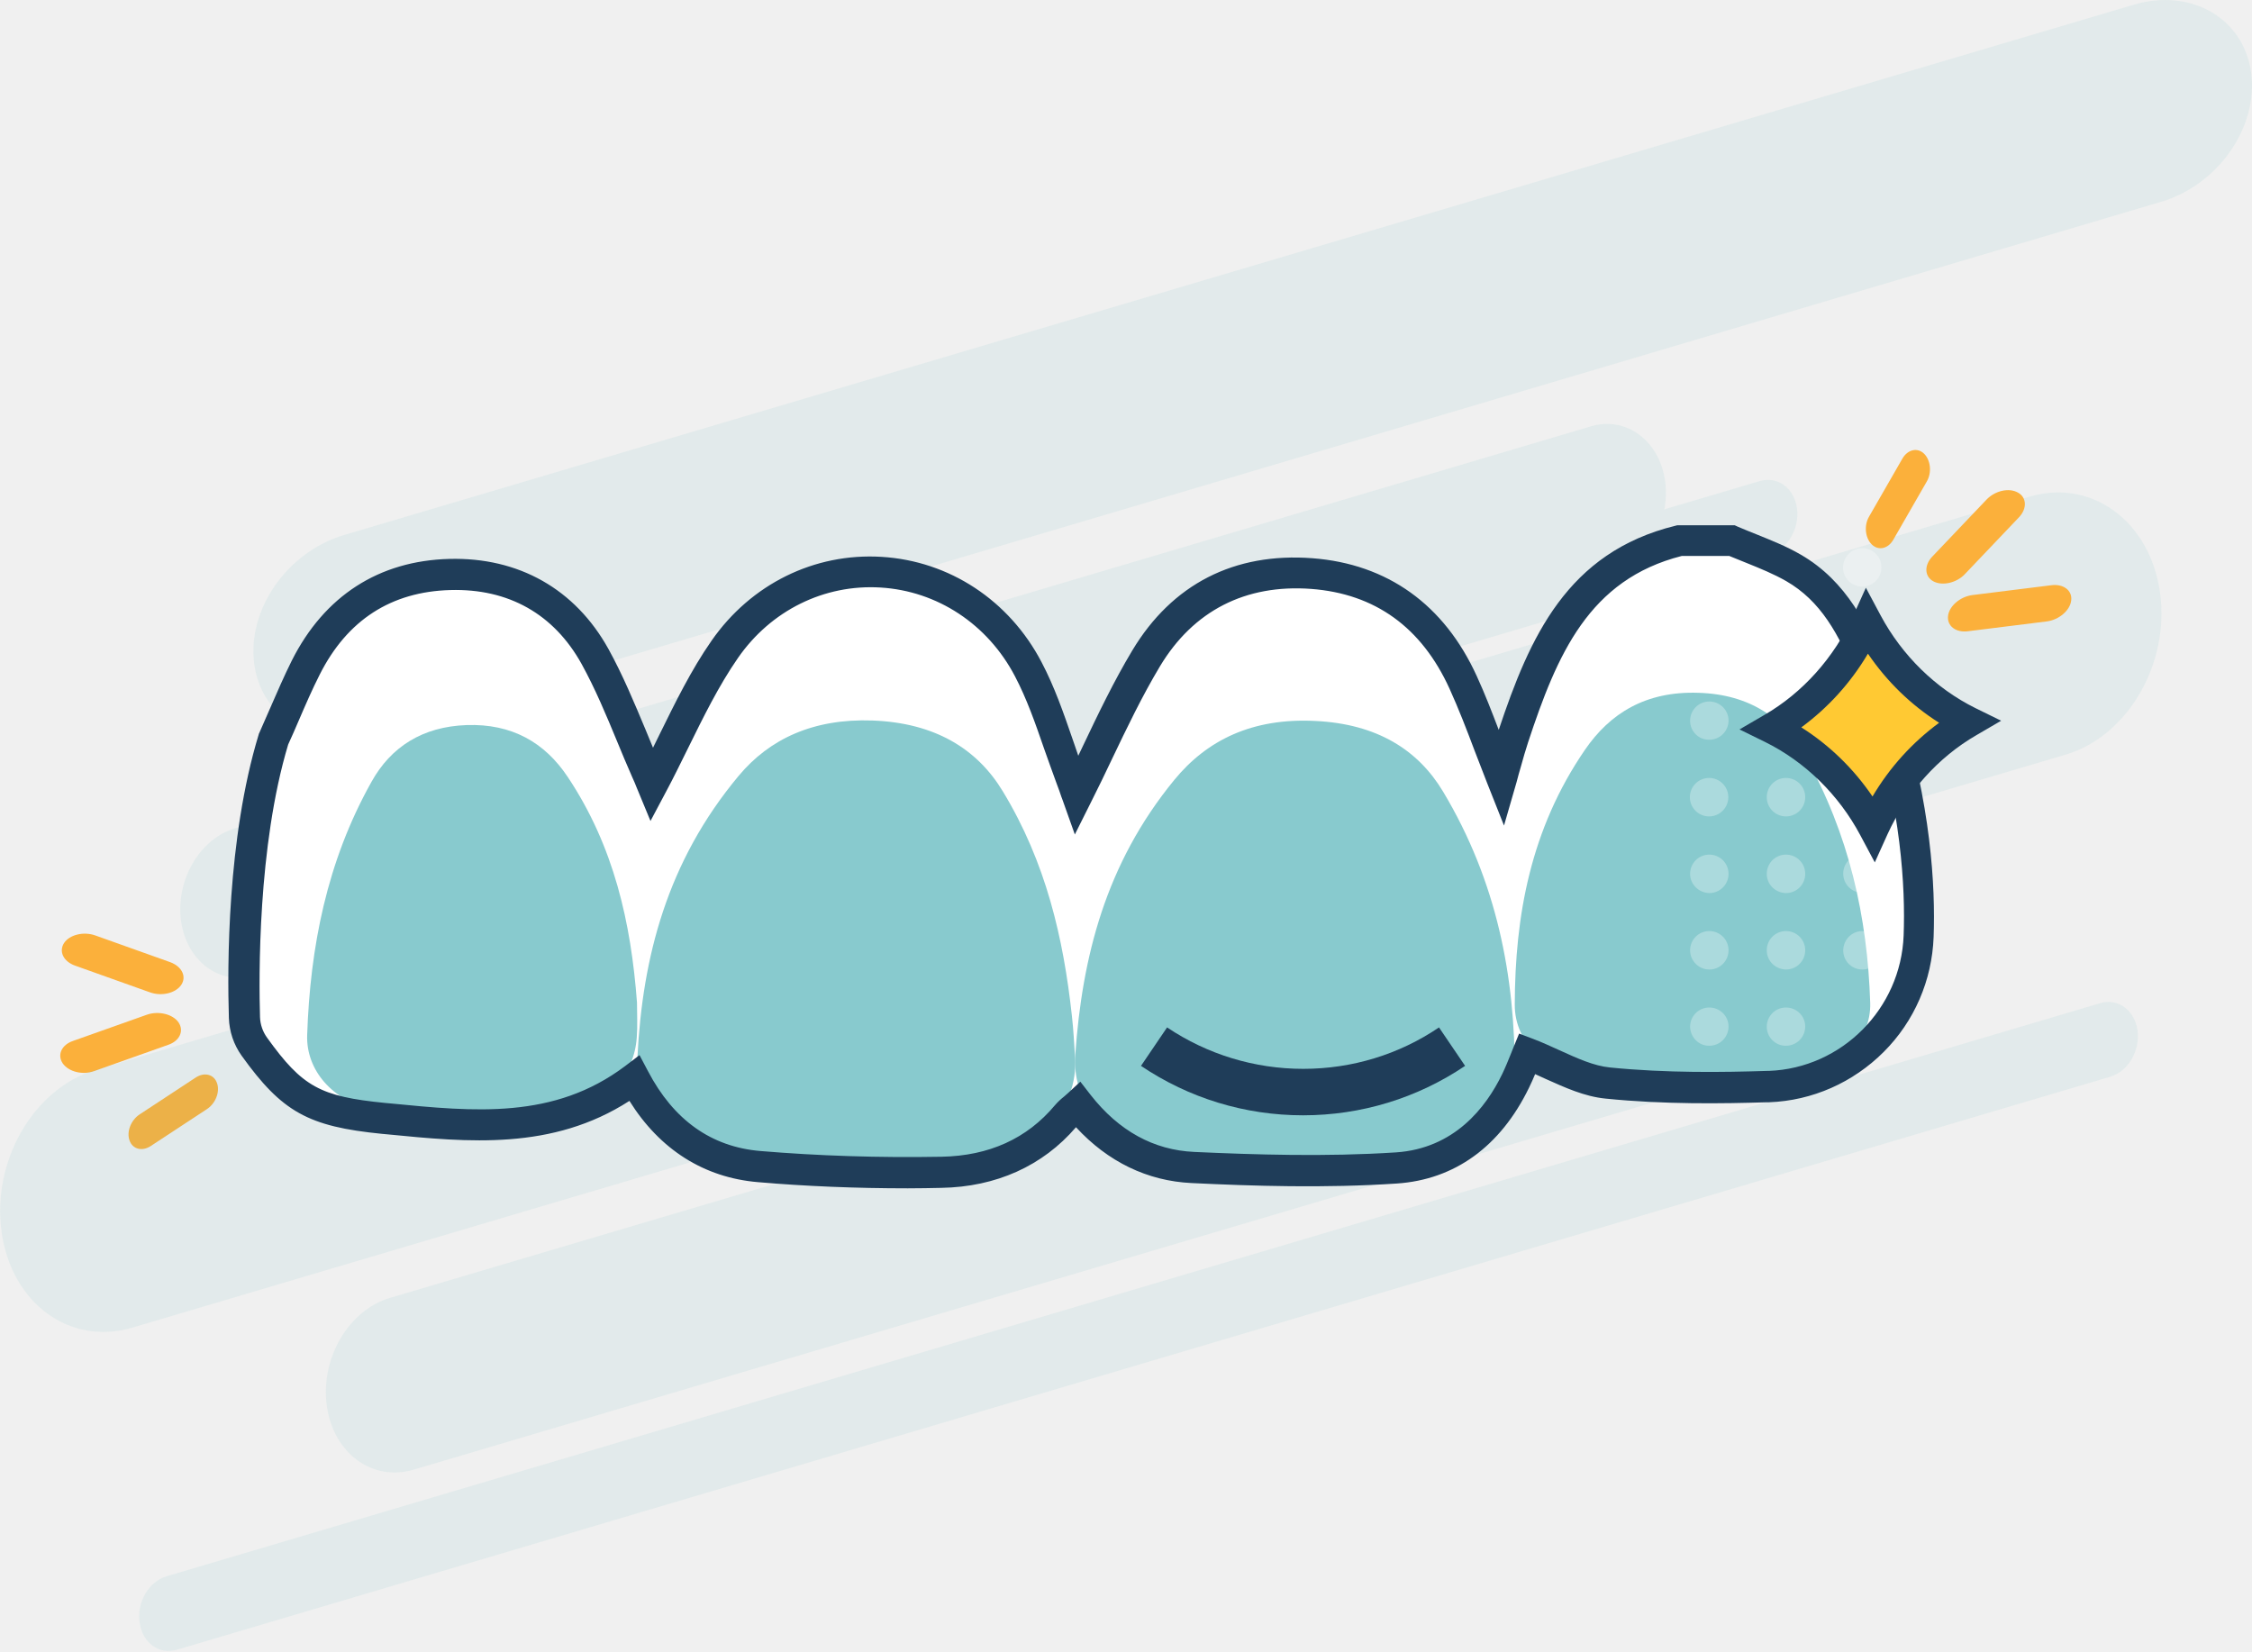
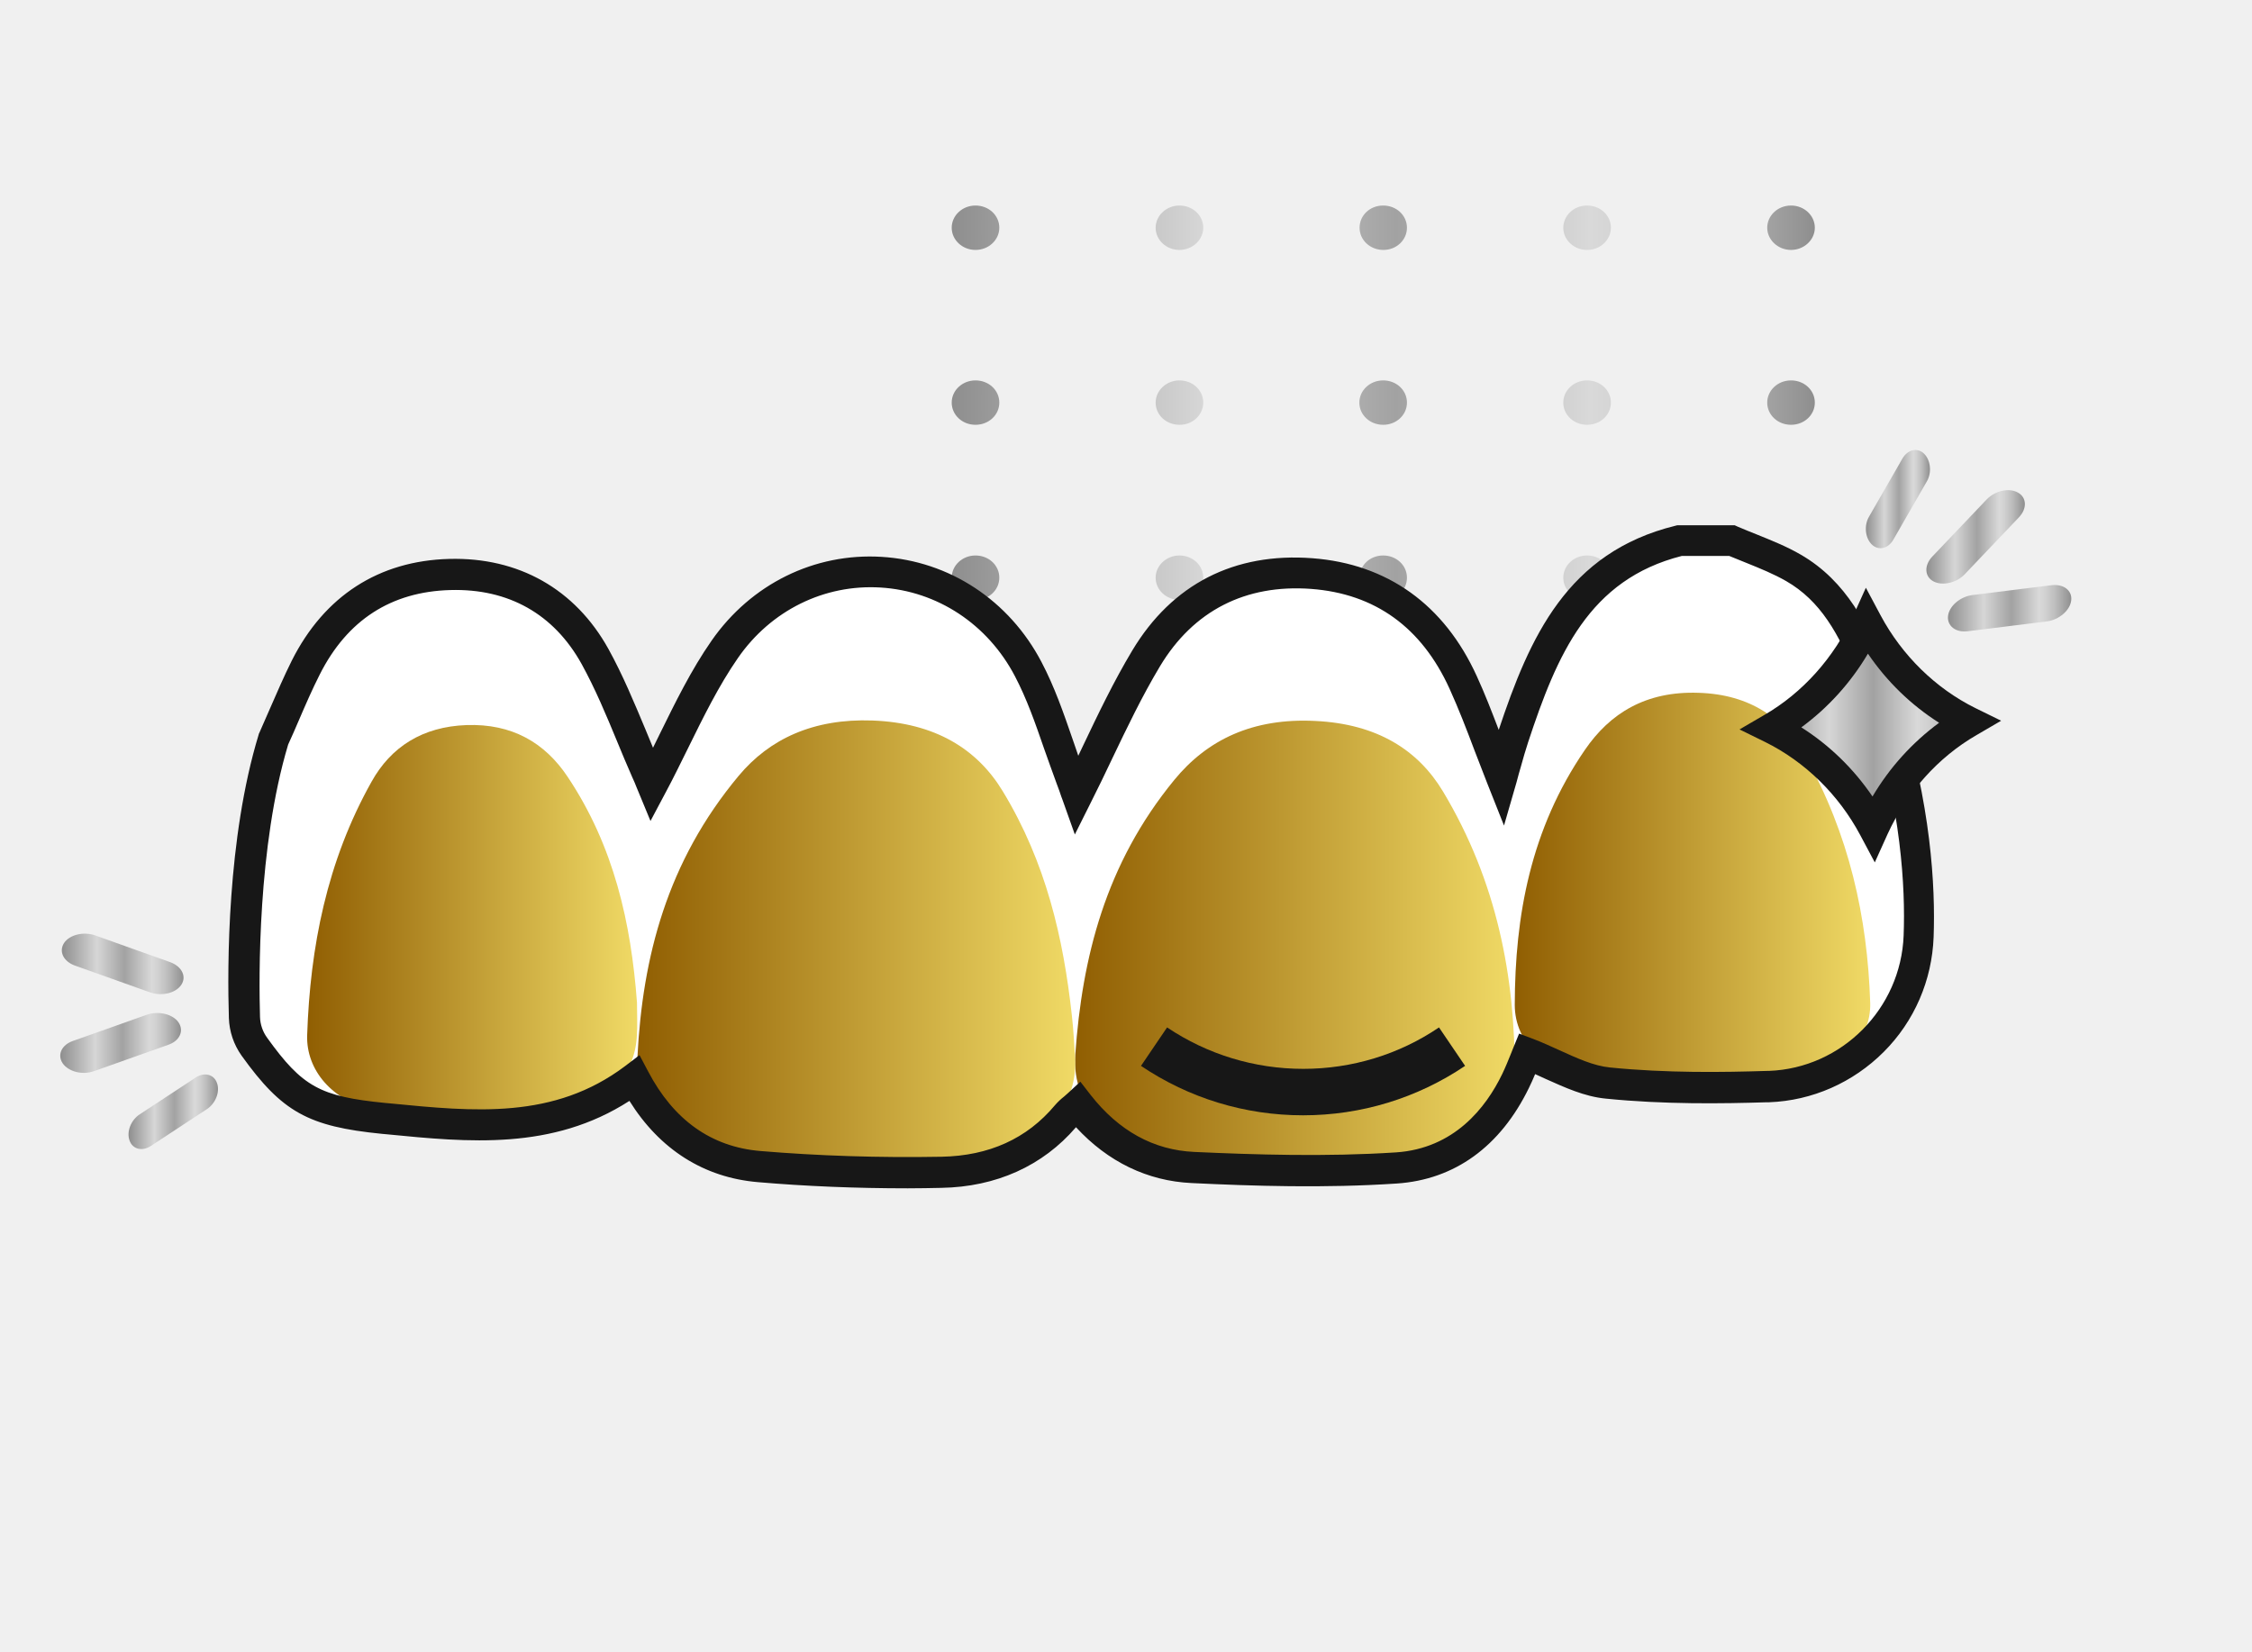
<svg xmlns="http://www.w3.org/2000/svg" version="1.1" id="Capa_1" x="0px" y="0px" viewBox="0 0 983.9 721.4" style="enable-background:new 0 0 983.9 721.4;" xml:space="preserve">
  <style type="text/css">
- 	.st0{fill:#1F3D59;}
- 	.st1{fill:#FBB03B;}
- 	.st2{opacity:0.1;}
- 	.st3{fill:#61B9BE;}
- 	.st4{fill:#FFFFFF;}
- 	.st5{fill:#88CACE;}
- 	.st6{opacity:0.3;}
- 	.st7{fill:#FFC933;}
+ 	.st0{fill:url(#SVGID_1_);}
+ 	.st1{fill:#171717;}
+ 	.st2{fill:url(#SVGID_2_);}
+ 	.st3{fill:url(#SVGID_3_);}
+ 	.st4{fill:url(#SVGID_4_);}
+ 	.st5{fill:#FFFFFF;}
+ 	.st6{fill:url(#SVGID_5_);}
+ 	.st7{fill:url(#SVGID_6_);}
+ 	.st8{fill:url(#SVGID_7_);}
+ 	.st9{fill:url(#SVGID_8_);}
+ 	.st10{fill:url(#SVGID_9_);}
+ 	.st11{fill:url(#SVGID_10_);}
+ 	.st12{fill:url(#SVGID_11_);}
+ 	.st13{fill:url(#SVGID_12_);}
+ 	.st14{fill:url(#SVGID_13_);}
</style>
+   <linearGradient id="SVGID_1_" gradientUnits="userSpaceOnUse" x1="415.875" y1="214.158" x2="792.88" y2="214.158">
+     <stop offset="0" style="stop-color:#8E8E8E" />
+     <stop offset="0.29" style="stop-color:#D6D6D6" />
+     <stop offset="0.515" style="stop-color:#A2A2A2" />
+     <stop offset="0.739" style="stop-color:#D9D9D9" />
+     <stop offset="0.791" style="stop-color:#D1D1D1" />
+     <stop offset="0.872" style="stop-color:#BCBCBC" />
+     <stop offset="0.969" style="stop-color:#9A9A9A" />
+     <stop offset="1" style="stop-color:#8E8E8E" />
+   </linearGradient>
+   <path class="st0" d="M782.5,109.2c-5.7,0-10.4-4.4-10.4-9.7s4.6-9.7,10.4-9.7s10.4,4.4,10.4,9.7S788.2,109.2,782.5,109.2z   M703.8,99.5c0-5.4-4.6-9.7-10.4-9.7s-10.4,4.4-10.4,9.7s4.6,9.7,10.4,9.7S703.8,104.8,703.8,99.5z M614.7,99.5  c0-5.4-4.6-9.7-10.4-9.7S594,94.1,594,99.5s4.6,9.7,10.4,9.7S614.7,104.8,614.7,99.5z M525.7,99.5c0-5.4-4.6-9.7-10.4-9.7  c-5.7,0-10.4,4.4-10.4,9.7s4.6,9.7,10.4,9.7C521,109.2,525.7,104.8,525.7,99.5z M436.6,99.5c0-5.4-4.6-9.7-10.4-9.7  s-10.4,4.4-10.4,9.7s4.6,9.7,10.4,9.7S436.6,104.8,436.6,99.5z M792.9,175.9c0-5.4-4.6-9.7-10.4-9.7s-10.4,4.4-10.4,9.7  c0,5.4,4.6,9.7,10.4,9.7S792.9,181.3,792.9,175.9z M703.8,175.9c0-5.4-4.6-9.7-10.4-9.7s-10.4,4.4-10.4,9.7c0,5.4,4.6,9.7,10.4,9.7  S703.8,181.3,703.8,175.9z M614.7,175.9c0-5.4-4.6-9.7-10.4-9.7s-10.4,4.4-10.4,9.7c0,5.4,4.6,9.7,10.4,9.7S614.7,181.3,614.7,175.9  z M525.7,175.9c0-5.4-4.6-9.7-10.4-9.7c-5.7,0-10.4,4.4-10.4,9.7c0,5.4,4.6,9.7,10.4,9.7C521,185.7,525.7,181.3,525.7,175.9z   M436.6,175.9c0-5.4-4.6-9.7-10.4-9.7s-10.4,4.4-10.4,9.7c0,5.4,4.6,9.7,10.4,9.7S436.6,181.3,436.6,175.9z M792.9,252.4  c0-5.4-4.6-9.7-10.4-9.7s-10.4,4.4-10.4,9.7s4.6,9.7,10.4,9.7S792.9,257.8,792.9,252.4z M703.8,252.4c0-5.4-4.6-9.7-10.4-9.7  s-10.4,4.4-10.4,9.7s4.6,9.7,10.4,9.7S703.8,257.8,703.8,252.4z M614.7,252.4c0-5.4-4.6-9.7-10.4-9.7S594,247,594,252.4  s4.6,9.7,10.4,9.7S614.7,257.8,614.7,252.4z M525.7,252.4c0-5.4-4.6-9.7-10.4-9.7c-5.7,0-10.4,4.4-10.4,9.7s4.6,9.7,10.4,9.7  C521,262.1,525.7,257.8,525.7,252.4z M436.6,252.4c0-5.4-4.6-9.7-10.4-9.7s-10.4,4.4-10.4,9.7s4.6,9.7,10.4,9.7  S436.6,257.8,436.6,252.4z M792.9,328.9c0-5.4-4.6-9.7-10.4-9.7s-10.4,4.4-10.4,9.7c0,5.4,4.6,9.7,10.4,9.7S792.9,334.2,792.9,328.9  z M703.8,328.9c0-5.4-4.6-9.7-10.4-9.7s-10.4,4.4-10.4,9.7c0,5.4,4.6,9.7,10.4,9.7S703.8,334.2,703.8,328.9z M614.7,328.9  c0-5.4-4.6-9.7-10.4-9.7s-10.4,4.4-10.4,9.7c0,5.4,4.6,9.7,10.4,9.7S614.7,334.2,614.7,328.9z M525.7,328.9c0-5.4-4.6-9.7-10.4-9.7  c-5.7,0-10.4,4.4-10.4,9.7c0,5.4,4.6,9.7,10.4,9.7C521,338.6,525.7,334.2,525.7,328.9z M436.6,328.9c0-5.4-4.6-9.7-10.4-9.7  s-10.4,4.4-10.4,9.7c0,5.4,4.6,9.7,10.4,9.7S436.6,334.2,436.6,328.9z" />
+   <path class="st1" d="M167.5,304.7l1-2.6l-15.3-6.1l-1,2.6c-1.8,4.4-3.4,8.8-4.9,13.3l15.6,5.3C164.3,313,165.8,308.8,167.5,304.7z" />
+   <path class="st1" d="M142.2,328.1c-11,40.3-12.7,83.4-4.7,124.5l16.2-3.1c-7.5-38.7-5.9-79.1,4.4-117L142.2,328.1z" />
  <g>
-     <path class="st0" d="M167.5,304.7l1-2.6l-15.3-6.1l-1,2.6c-1.8,4.4-3.4,8.8-4.9,13.3l15.6,5.3C164.3,313,165.8,308.8,167.5,304.7z" />
-     <path class="st0" d="M142.2,328.1c-11,40.3-12.7,83.4-4.7,124.5l16.2-3.1c-7.5-38.7-5.9-79.1,4.4-117L142.2,328.1z" />
-     <g>
-       <path class="st1" d="M79.2,430.3L79.2,430.3c-2.4,3.6-8.5,5.1-13.6,3.3l-32.8-11.7c-5.1-1.8-7.2-6.2-4.8-9.9l0,0    c2.4-3.6,8.5-5.1,13.6-3.3l32.8,11.7C79.5,422.3,81.6,426.7,79.2,430.3z" />
-       <path class="st1" d="M94.8,473.2L94.8,473.2c1.4,3.8-0.6,8.9-4.4,11.4l-24.5,16.1c-3.8,2.5-8,1.4-9.3-2.4l0,0    c-1.4-3.8,0.6-8.9,4.4-11.4l24.5-16.1C89.3,468.3,93.5,469.4,94.8,473.2z" />
-       <path class="st1" d="M78,446.7L78,446.7c2.5,3.7,0.5,8.1-4.5,9.8L41.1,468c-5,1.8-11.1,0.3-13.7-3.4l0,0c-2.5-3.7-0.5-8.1,4.5-9.8    l32.4-11.5C69.4,441.6,75.5,443.1,78,446.7z" />
-     </g>
-     <g class="st2">
-       <path class="st3" d="M886.7,217L41.9,467.4c-27.1,8-45.6,39.8-41.2,70.9l0,0c4.3,31.1,29.8,49.8,57,41.8l844.8-250.4    c27.1-8,45.6-39.8,41.2-70.9l0,0C939.3,227.7,913.8,209,886.7,217z" />
-       <path class="st3" d="M932.1,2.1L150.5,233.7c-25.1,7.4-42.7,32.8-39.4,56.6l0,0c3.3,23.8,26.4,37.1,51.4,29.6L944.1,88.2    c25.1-7.4,42.7-32.8,39.4-56.6l0,0C980.2,7.9,957.2-5.4,932.1,2.1z" />
-       <path class="st3" d="M111.6,426.2l592.3-175.5c15.5-4.6,26-22.7,23.6-40.5c-2.5-17.8-17.1-28.5-32.5-23.9L102.7,361.9    c-15.5,4.6-26,22.7-23.6,40.5C81.6,420.1,96.1,430.8,111.6,426.2z" />
-       <path class="st3" d="M795.3,381.9l-625,185.2c-18.1,5.4-30.4,26.5-27.5,47.2s19.9,33.2,38,27.8l625-185.2    c18.1-5.4,30.4-26.5,27.5-47.2C830.3,389,813.3,376.6,795.3,381.9z" />
-       <g>
-         <g>
-           <path class="st3" d="M153,426.1l620.3-183.8c7.7-2.3,13-11.4,11.8-20.2c-1.2-8.9-8.5-14.2-16.3-11.9L148.5,393.9      c-7.7,2.3-13,11.4-11.8,20.2C138,423,145.2,428.4,153,426.1z" />
-           <path class="st3" d="M257.7,487.2c-7.7,2.3-13,11.4-11.8,20.2c1.2,8.9,8.5,14.2,16.3,11.9l435.7-129.1      c7.7-2.3,13-11.4,11.8-20.2c-1.2-8.9-8.5-14.2-16.3-11.9L257.7,487.2z" />
-           <path class="st3" d="M917.6,438.3L72.8,688.7C65,691,59.7,700,61,708.9c1.2,8.9,8.5,14.2,16.3,11.9l844.8-250.4      c7.7-2.3,13-11.4,11.8-20.2C932.6,441.3,925.3,436,917.6,438.3z" />
-         </g>
-       </g>
-     </g>
-     <path class="st4" d="M119.5,322.9c5-11.3,9.1-21.5,14.1-31.3c13-25.8,34.4-39.9,62.9-40.6c27.6-0.7,49.9,11.4,63.4,35.8   c8.8,15.9,15,33.2,22.4,49.9c1.1,2.5,2,5,2.5,6c10.4-19.7,19.1-40.8,31.8-59c33.8-48.8,105-44,132.6,8.6   c7.9,15.1,12.5,31.8,18.6,47.8c1.1,2.9,2.1,5.8,2.6,7.3c10-20,18.9-40.7,30.4-59.8c16.1-26.7,41.2-39.4,72.4-37.1   c31.2,2.4,53.3,19.2,66.1,47.6c5.9,13,10.6,26.6,16.6,41.8c2-6.9,3.4-12.3,5.1-17.5c12.7-38.4,27.7-75.1,72.8-86.1h22.9   c9,3.9,18.4,7,26.9,11.9c17.9,10.3,26.6,27.8,33.9,46.1c1.8,4.5,3.7,9.1,6,14.8c13.5,43,15.6,77.6,14.8,100.1   c-1.3,35.6-29.8,64.3-65.4,65.7c-0.3,0-0.5,0-0.8,0c-23.2,0.7-46.5,0.8-69.5-1.6c-11.9-1.2-23.2-8.3-35.3-12.9   c-1.2,2.9-2.9,7.6-5,12c-10.6,21.9-28.1,36.4-52.1,38c-29.5,2-59.3,1.2-88.9-0.2c-20.2-0.9-37.2-10.7-50.3-27.5   c-1.9,1.8-3.7,3.1-5,4.7c-14.2,17-33.3,24.5-54.6,24.9c-26.6,0.5-53.3-0.3-79.8-2.5c-24.9-2.1-42.9-16.4-54.5-38.5   c-33.9,25.5-72.1,21.1-109.6,17.4c-31.1-3.1-40.3-8.7-56.5-31.3c-2.7-3.7-4.2-8.2-4.3-12.8C106.1,424.9,105.8,367.8,119.5,322.9z" />
-     <g>
-       <path class="st5" d="M566.7,508.6c15.9-0.9,29.3-1.6,42.8-2.5c4.5-0.3,8.9-1,13.3-1.8c22-4,38.9-18,39-34.9    c0.2-42.6-7.8-84.3-31.3-123.5c-10.9-18.2-28.8-29.6-55.8-30.9c-27.5-1.4-47.3,8.3-61.6,25.7c-30.2,36.8-40.3,77.7-43.3,120    c-1.6,23.7,15.6,39.8,46.7,43.7C533.9,506.4,551.4,507.3,566.7,508.6z" />
-       <path class="st5" d="M377.2,508.8c16.9-1.3,32.6-1.8,48.1-3.8c29.2-3.8,45.7-20.3,44.4-42.9c-0.4-6.1-0.7-12.3-1.4-18.4    c-3.7-33.8-11.3-66.9-30.2-98c-11.2-18.5-29.6-29.9-57-30.9c-25.7-0.9-44.9,8-58.4,24.2c-31.3,37.5-42,79.3-44.2,122.8    c-1.2,22.6,15.6,38.6,45.1,42.3C341.6,506.3,360,507.3,377.2,508.8z" />
-       <path class="st5" d="M738,475.4c14.2-1.3,29.8-2.2,45.1-4.5c20.6-3.1,34.5-16.2,34-32.7c-1.2-37.4-9.2-73.8-28.5-108    c-9.2-16.3-23.9-26.8-46.5-27.5c-23-0.8-38.7,8.9-49.7,25c-23.7,34.6-30.5,72.4-30.6,111.3c0,17,14,29.6,34.3,32.5    C709.4,473.4,723,474,738,475.4z" />
-       <path class="st5" d="M278.3,438c-2.6-34.7-10-68.2-30.3-98.6c-10-15-24.4-23.3-44.2-22.6c-19.2,0.7-33,9.5-41.5,24.8    c-19.5,34.8-26.8,72.2-28.1,110.7c-0.5,15.4,11.3,28.7,28,32.1c28.5,5.8,57.4,6.4,86.1,0.9c17.5-3.4,28.8-15.9,29.9-32    C278.6,448.2,278.3,443.1,278.3,438z" />
-       <path class="st5" d="M840.2,399.4" />
-     </g>
-     <path class="st0" d="M569.4,467c-21.3,0-41.9-6.3-59.5-18.1l-11.4,16.8c20.9,14.1,45.4,21.6,70.8,21.6s49.9-7.5,70.8-21.6   l-11.4-16.8C611.3,460.7,590.7,467,569.4,467z" />
-     <g>
-       <path class="st0" d="M396.6,519.2c-22.6,0-44.6-0.9-65.5-2.7c-23.5-2-42.8-14.2-56.1-35.5c-33.7,21.7-70.3,18.1-105.9,14.6    l-2.2-0.2c-32.3-3.2-43.7-9.6-61.3-34.1c-3.5-4.9-5.4-10.6-5.6-16.5c-0.7-22.2-0.8-78.6,13-123.8l0.1-0.4l0.2-0.4    c1.6-3.6,3.1-7.1,4.6-10.5c3.2-7.3,6.2-14.3,9.6-21.1c14.2-28.2,38-43.6,68.8-44.4c30.3-0.8,55,13.2,69.5,39.3    c6.3,11.4,11.3,23.5,16.2,35.2c1.1,2.6,2.2,5.3,3.3,8c0.9-1.9,1.9-3.8,2.8-5.7c6.8-13.8,13.8-28.2,22.8-41.1    c17.2-24.7,44.9-38.4,74.3-36.6c29.6,1.8,55.7,19,69.8,45.9c5.7,10.8,9.7,22.4,13.6,33.7c0.8,2.4,1.7,4.8,2.5,7.3    c0.7-1.4,1.3-2.8,2-4.2c6.6-13.9,13.5-28.3,21.6-41.8c17.4-29,44.6-42.9,78.7-40.3c32.8,2.5,57.6,20.3,71.8,51.5    c3.5,7.6,6.5,15.4,9.6,23.5c13.5-40.5,29.9-77.6,77.2-89.2l0.8-0.2h25.1l1.3,0.6c2.7,1.2,5.6,2.3,8.3,3.4c6.4,2.6,13,5.2,19.2,8.8    c20.3,11.7,29.7,31.6,36.8,49.4c1.2,3,2.4,6,3.8,9.4l2.4,5.9c14,44.5,15.9,80.2,15.1,102.4c-0.7,18.9-8.4,36.8-21.8,50.2    c-13.4,13.4-31.2,21.3-50.1,22H772c-19.4,0.6-44.9,1-70.5-1.6c-9.3-0.9-17.9-4.9-26.2-8.6c-1.5-0.7-3.1-1.4-4.6-2.1    c-0.8,1.9-1.7,4-2.7,6c-12.5,25.7-32.5,40.1-57.7,41.8c-31.4,2.1-62.9,1.1-89.7-0.2c-19.3-0.9-36.6-9.3-50.5-24.4    c-14.5,16.9-34.9,26.1-58.9,26.5C406.5,519.1,401.5,519.2,396.6,519.2z M279.4,461l3.7,7c11.2,21.4,27.7,33.1,49.1,34.9    c25.1,2.1,51.7,3,79.2,2.5c20.7-0.4,37.3-7.9,49.5-22.5c1.3-1.5,2.6-2.7,4-3.8c0.5-0.5,1.1-0.9,1.7-1.5l5.4-5l4.5,5.8    c12.3,15.7,27.5,24.1,45.3,24.9c26.3,1.2,57.4,2.2,88.1,0.2c25.4-1.7,39.3-19.5,46.4-34.2c1.4-2.9,2.7-6.1,3.7-8.6    c0.4-1.1,0.8-2.1,1.2-3l2.5-6.1l6.1,2.3c4,1.5,7.8,3.3,11.6,5c7.7,3.5,14.9,6.8,22,7.5c24.7,2.5,49.7,2.1,68.6,1.5h0.8    c31.9-1.2,57.7-27.2,58.9-59.2c0.8-21.1-1.1-55.1-14.4-97.6l-2.1-5.1c-1.4-3.4-2.6-6.4-3.8-9.4c-8.1-20-16.1-34.1-31-42.7    c-5.4-3.1-11.3-5.5-17.5-8c-2.4-1-4.9-2-7.4-3h-20.7c-40.6,10.3-54.5,43-67.2,81.5c-1.1,3.4-2.1,6.8-3.2,10.8    c-0.6,2-1.2,4.2-1.8,6.5l-5.5,19l-7.3-18.4c-1.9-4.9-3.7-9.6-5.5-14.2c-3.6-9.6-7.1-18.6-11-27.2c-12.2-26.8-32.5-41.5-60.5-43.6    c-28.6-2.1-51.4,9.5-66,33.8c-7.8,13-14.5,27-21,40.6c-2.9,6.2-6,12.5-9.1,18.7l-7.1,14.2l-5.3-14.9c-0.2-0.4-0.3-1-0.6-1.6    c-0.5-1.5-1.2-3.6-2-5.6c-1.9-5.1-3.7-10.3-5.5-15.3c-3.9-11.3-7.6-21.9-12.8-31.8c-11.9-22.7-33.9-37.2-58.7-38.7    c-24.6-1.5-47.9,10-62.3,30.8c-8.4,12.1-15.2,26-21.8,39.4c-3.1,6.2-6.2,12.7-9.6,19l-6.8,12.8l-5.5-13.3    c-0.1-0.3-0.3-0.7-0.5-1.2c-0.5-1.3-1.2-3-2-4.7c-2.3-5.2-4.5-10.5-6.6-15.6c-4.7-11.4-9.6-23.1-15.5-33.8    c-12.1-21.8-31.9-33-57.3-32.3c-25.9,0.7-45.1,13.1-57.1,36.9c-3.3,6.5-6.2,13.2-9.3,20.4c-1.4,3.3-2.9,6.7-4.5,10.2    c-13.4,44.5-12.8,102.3-12.3,119.1c0.1,3.2,1.2,6.4,3.1,9c15.4,21.4,23.1,25.7,51.6,28.5l2.2,0.2c36.8,3.6,71.5,7.1,102.6-16.3    L279.4,461z" />
-     </g>
-     <g class="st6">
-       <path class="st4" d="M771.9,448.6c0-4.6,3.7-8.4,8.4-8.4c4.6,0,8.4,3.7,8.4,8.3c0,4.6-3.7,8.4-8.4,8.4    C775.7,457,771.9,453.2,771.9,448.6z" />
-       <path class="st4" d="M738.4,448.6c0-4.6,3.7-8.4,8.4-8.4c4.6,0,8.4,3.7,8.4,8.3c0,4.6-3.7,8.4-8.4,8.4    C742.2,457,738.5,453.2,738.4,448.6z" />
-       <path class="st4" d="M771.9,415.2c0-4.6,3.7-8.4,8.4-8.4c4.6,0,8.4,3.7,8.4,8.4c0,4.6-3.7,8.4-8.4,8.4    C775.6,423.5,771.9,419.8,771.9,415.2z" />
-       <path class="st4" d="M738.4,415.2c0-4.6,3.7-8.4,8.4-8.4c4.6,0,8.4,3.7,8.4,8.4c0,4.6-3.7,8.4-8.4,8.4    C742.2,423.6,738.4,419.8,738.4,415.2z" />
-       <path class="st4" d="M771.9,381.8c0-4.6,3.7-8.4,8.4-8.4c4.6,0,8.4,3.7,8.4,8.4c0,4.6-3.7,8.4-8.4,8.4    C775.6,390.1,771.9,386.4,771.9,381.8z" />
-       <path class="st4" d="M738.4,381.8c0-4.6,3.7-8.4,8.4-8.4c4.6,0,8.4,3.7,8.4,8.4c0,4.6-3.7,8.4-8.4,8.4    C742.2,390.1,738.4,386.4,738.4,381.8z" />
-       <path class="st4" d="M771.9,348.3c0-4.6,3.7-8.4,8.4-8.4c4.6,0,8.4,3.7,8.4,8.4c0,4.6-3.7,8.4-8.4,8.4    C775.6,356.7,771.9,352.9,771.9,348.3z" />
-       <circle class="st4" cx="746.7" cy="348.3" r="8.4" />
-       <path class="st4" d="M771.8,314.9c0-4.6,3.7-8.4,8.4-8.4c4.6,0,8.4,3.7,8.4,8.3c0,4.6-3.7,8.4-8.4,8.4    C775.6,323.3,771.8,319.5,771.8,314.9z" />
-       <path class="st4" d="M738.4,314.9c0-4.6,3.7-8.4,8.4-8.4c4.6,0,8.4,3.7,8.4,8.3c0,4.6-3.7,8.4-8.4,8.4    C742.1,323.3,738.4,319.5,738.4,314.9z" />
-       <path class="st4" d="M813.7,406.8c4.6,0,8.4,3.7,8.4,8.4c0,4.6-3.7,8.4-8.4,8.4s-8.4-3.7-8.4-8.4    C805.4,410.5,809.1,406.8,813.7,406.8z" />
-       <circle class="st4" cx="813.7" cy="381.7" r="8.4" />
-       <circle class="st4" cx="813.7" cy="348.2" r="8.4" />
-       <circle class="st4" cx="813.7" cy="314.7" r="8.4" />
-       <path class="st4" d="M771.8,281.5c0-4.6,3.7-8.4,8.4-8.4c4.6,0,8.4,3.7,8.4,8.4c0,4.6-3.7,8.4-8.4,8.4    C775.6,289.8,771.8,286.1,771.8,281.5z" />
-       <path class="st4" d="M738.3,281.5c0-4.6,3.7-8.4,8.4-8.4c4.6,0,8.4,3.7,8.4,8.4c0,4.6-3.7,8.4-8.4,8.4    C742.1,289.9,738.3,286.1,738.3,281.5z" />
-       <path class="st4" d="M813.6,273c4.6,0,8.4,3.7,8.4,8.4c0,4.6-3.7,8.4-8.4,8.4c-4.6,0-8.4-3.7-8.4-8.4    C805.3,276.8,809,273,813.6,273z" />
-       <path class="st4" d="M813.6,239.5c4.6,0,8.4,3.7,8.4,8.4c0,4.6-3.7,8.4-8.4,8.4c-4.6,0-8.4-3.7-8.4-8.4    C805.3,243.3,809,239.5,813.6,239.5z" />
-     </g>
-     <g>
-       <path class="st1" d="M851.1,269.1L851.1,269.1c0.5-4.3,5.3-8.4,10.6-9.1l34.5-4.3c5.3-0.7,9.3,2.3,8.7,6.7l0,0    c-0.5,4.3-5.3,8.4-10.6,9.1l-34.5,4.3C854.5,276.5,850.6,273.5,851.1,269.1z" />
-       <path class="st1" d="M817.8,237.9L817.8,237.9c-2.9-2.8-3.5-8.3-1.2-12.2l14.6-25.4c2.3-3.9,6.5-4.9,9.4-2.1l0,0    c2.9,2.8,3.5,8.3,1.2,12.2l-14.6,25.4C824.9,239.8,820.7,240.7,817.8,237.9z" />
-       <path class="st1" d="M844.7,254L844.7,254c-3.9-2.1-4.1-7-0.5-10.8l23.7-24.9c3.7-3.9,9.8-5.3,13.7-3.1l0,0    c3.9,2.1,4.1,7,0.5,10.8l-23.7,24.9C854.8,254.7,848.6,256.1,844.7,254z" />
-     </g>
-     <g>
-       <path class="st7" d="M815.7,271.9c12.2-0.4,10,20.8,18.1,29.1c7.6,7.8,26,2.3,26.4,14.3c0.4,12-19.3,14.1-26.4,22.4    c-7.5,8.9-2.8,23.5-15.1,23.9c-12.6,0.4-10.4-14.7-18.6-23.5c-7.2-7.7-25.5-8.3-25.9-19.9c-0.4-11.6,19.8-10.7,26.4-18.9    C808.1,290,803,272.4,815.7,271.9z" />
-     </g>
-     <g>
-       <path class="st0" d="M819.1,376.8l-6.4-12c-9.4-17.6-24.1-32-41.5-40.6l-11.2-5.5l10.8-6.3c16.8-9.7,30.5-25.1,38.8-43.2l5.6-12.4    l6.4,12c9.4,17.6,24.1,32,41.5,40.6l11.2,5.5l-10.8,6.3c-16.8,9.7-30.5,25.1-38.8,43.2L819.1,376.8z M787,317.8    c12.3,7.8,22.8,18,31.1,30.2c7.5-12.7,17.4-23.6,29.1-32.2c-12.3-7.8-22.8-18-31.1-30.2C808.6,298.3,798.7,309.2,787,317.8z" />
-     </g>
+     <linearGradient id="SVGID_2_" gradientUnits="userSpaceOnUse" x1="27.009" y1="299.85" x2="80.191" y2="299.85" gradientTransform="matrix(1 0 0 -1 0 721)">
+       <stop offset="0" style="stop-color:#8E8E8E" />
+       <stop offset="0.29" style="stop-color:#D6D6D6" />
+       <stop offset="0.515" style="stop-color:#A2A2A2" />
+       <stop offset="0.739" style="stop-color:#D9D9D9" />
+       <stop offset="0.791" style="stop-color:#D1D1D1" />
+       <stop offset="0.872" style="stop-color:#BCBCBC" />
+       <stop offset="0.969" style="stop-color:#9A9A9A" />
+       <stop offset="1" style="stop-color:#8E8E8E" />
+     </linearGradient>
+     <path class="st2" d="M79.2,430.3L79.2,430.3c-2.4,3.6-8.5,5.1-13.6,3.3l-32.8-11.7c-5.1-1.8-7.2-6.2-4.8-9.9l0,0   c2.4-3.6,8.5-5.1,13.6-3.3l32.8,11.7C79.5,422.3,81.6,426.7,79.2,430.3z" />
+     <linearGradient id="SVGID_3_" gradientUnits="userSpaceOnUse" x1="56.153" y1="235.25" x2="95.247" y2="235.25" gradientTransform="matrix(1 0 0 -1 0 721)">
+       <stop offset="0" style="stop-color:#8E8E8E" />
+       <stop offset="0.29" style="stop-color:#D6D6D6" />
+       <stop offset="0.515" style="stop-color:#A2A2A2" />
+       <stop offset="0.739" style="stop-color:#D9D9D9" />
+       <stop offset="0.791" style="stop-color:#D1D1D1" />
+       <stop offset="0.872" style="stop-color:#BCBCBC" />
+       <stop offset="0.969" style="stop-color:#9A9A9A" />
+       <stop offset="1" style="stop-color:#8E8E8E" />
+     </linearGradient>
+     <path class="st3" d="M94.8,473.2L94.8,473.2c1.4,3.8-0.6,8.9-4.4,11.4l-24.5,16.1c-3.8,2.5-8,1.4-9.3-2.4l0,0   c-1.4-3.8,0.6-8.9,4.4-11.4l24.5-16.1C89.3,468.3,93.5,469.4,94.8,473.2z" />
+     <linearGradient id="SVGID_4_" gradientUnits="userSpaceOnUse" x1="26.324" y1="265.32" x2="79.076" y2="265.32" gradientTransform="matrix(1 0 0 -1 0 721)">
+       <stop offset="0" style="stop-color:#8E8E8E" />
+       <stop offset="0.29" style="stop-color:#D6D6D6" />
+       <stop offset="0.515" style="stop-color:#A2A2A2" />
+       <stop offset="0.739" style="stop-color:#D9D9D9" />
+       <stop offset="0.791" style="stop-color:#D1D1D1" />
+       <stop offset="0.872" style="stop-color:#BCBCBC" />
+       <stop offset="0.969" style="stop-color:#9A9A9A" />
+       <stop offset="1" style="stop-color:#8E8E8E" />
+     </linearGradient>
+     <path class="st4" d="M78,446.7L78,446.7c2.5,3.7,0.5,8.1-4.5,9.8L41.1,468c-5,1.8-11.1,0.3-13.7-3.4l0,0c-2.5-3.7-0.5-8.1,4.5-9.8   l32.4-11.5C69.4,441.6,75.5,443.1,78,446.7z" />
+   </g>
+   <path class="st5" d="M119.5,322.9c5-11.3,9.1-21.5,14.1-31.3c13-25.8,34.4-39.9,62.9-40.6c27.6-0.7,49.9,11.4,63.4,35.8  c8.8,15.9,15,33.2,22.4,49.9c1.1,2.5,2,5,2.5,6c10.4-19.7,19.1-40.8,31.8-59c33.8-48.8,105-44,132.6,8.6  c7.9,15.1,12.5,31.8,18.6,47.8c1.1,2.9,2.1,5.8,2.6,7.3c10-20,18.9-40.7,30.4-59.8c16.1-26.7,41.2-39.4,72.4-37.1  c31.2,2.4,53.3,19.2,66.1,47.6c5.9,13,10.6,26.6,16.6,41.8c2-6.9,3.4-12.3,5.1-17.5c12.7-38.4,27.7-75.1,72.8-86.1h22.9  c9,3.9,18.4,7,26.9,11.9c17.9,10.3,26.6,27.8,33.9,46.1c1.8,4.5,3.7,9.1,6,14.8c13.5,43,15.6,77.6,14.8,100.1  c-1.3,35.6-29.8,64.3-65.4,65.7c-0.3,0-0.5,0-0.8,0c-23.2,0.7-46.5,0.8-69.5-1.6c-11.9-1.2-23.2-8.3-35.3-12.9  c-1.2,2.9-2.9,7.6-5,12c-10.6,21.9-28.1,36.4-52.1,38c-29.5,2-59.3,1.2-88.9-0.2c-20.2-0.9-37.2-10.7-50.3-27.5  c-1.9,1.8-3.7,3.1-5,4.7c-14.2,17-33.3,24.5-54.6,24.9c-26.6,0.5-53.3-0.3-79.8-2.5c-24.9-2.1-42.9-16.4-54.5-38.5  c-33.9,25.5-72.1,21.1-109.6,17.4c-31.1-3.1-40.3-8.7-56.5-31.3c-2.7-3.7-4.2-8.2-4.3-12.8C106.1,424.9,105.8,367.8,119.5,322.9z" />
+   <g>
+     <linearGradient id="SVGID_5_" gradientUnits="userSpaceOnUse" x1="469.697" y1="309.267" x2="661.804" y2="309.267" gradientTransform="matrix(1 0 0 -1 0 721)">
+       <stop offset="0" style="stop-color:#905E02" />
+       <stop offset="1" style="stop-color:#F0DA66" />
+     </linearGradient>
+     <path class="st6" d="M566.7,508.6c15.9-0.9,29.3-1.6,42.8-2.5c4.5-0.3,8.9-1,13.3-1.8c22-4,38.9-18,39-34.9   c0.2-42.6-7.8-84.3-31.3-123.5c-10.9-18.2-28.8-29.6-55.8-30.9c-27.5-1.4-47.3,8.3-61.6,25.7c-30.2,36.8-40.3,77.7-43.3,120   c-1.6,23.7,15.6,39.8,46.7,43.7C533.9,506.4,551.4,507.3,566.7,508.6z" />
+     <linearGradient id="SVGID_6_" gradientUnits="userSpaceOnUse" x1="278.44" y1="309.231" x2="469.772" y2="309.231" gradientTransform="matrix(1 0 0 -1 0 721)">
+       <stop offset="0" style="stop-color:#905E02" />
+       <stop offset="1" style="stop-color:#F0DA66" />
+     </linearGradient>
+     <path class="st7" d="M377.2,508.8c16.9-1.3,32.6-1.8,48.1-3.8c29.2-3.8,45.7-20.3,44.4-42.9c-0.4-6.1-0.7-12.3-1.4-18.4   c-3.7-33.8-11.3-66.9-30.2-98c-11.2-18.5-29.6-29.9-57-30.9c-25.7-0.9-44.9,8-58.4,24.2c-31.3,37.5-42,79.3-44.2,122.8   c-1.2,22.6,15.6,38.6,45.1,42.3C341.6,506.3,360,507.3,377.2,508.8z" />
+     <linearGradient id="SVGID_7_" gradientUnits="userSpaceOnUse" x1="661.8" y1="331.973" x2="817.113" y2="331.973" gradientTransform="matrix(1 0 0 -1 0 721)">
+       <stop offset="0" style="stop-color:#905E02" />
+       <stop offset="1" style="stop-color:#F0DA66" />
+     </linearGradient>
+     <path class="st8" d="M738,475.4c14.2-1.3,29.8-2.2,45.1-4.5c20.6-3.1,34.5-16.2,34-32.7c-1.2-37.4-9.2-73.8-28.5-108   c-9.2-16.3-23.9-26.8-46.5-27.5c-23-0.8-38.7,8.9-49.7,25c-23.7,34.6-30.5,72.4-30.6,111.3c0,17,14,29.6,34.3,32.5   C709.4,473.4,723,474,738,475.4z" />
+     <linearGradient id="SVGID_8_" gradientUnits="userSpaceOnUse" x1="134.185" y1="318.067" x2="278.408" y2="318.067" gradientTransform="matrix(1 0 0 -1 0 721)">
+       <stop offset="0" style="stop-color:#905E02" />
+       <stop offset="1" style="stop-color:#F0DA66" />
+     </linearGradient>
+     <path class="st9" d="M278.3,438c-2.6-34.7-10-68.2-30.3-98.6c-10-15-24.4-23.3-44.2-22.6c-19.2,0.7-33,9.5-41.5,24.8   c-19.5,34.8-26.8,72.2-28.1,110.7c-0.5,15.4,11.3,28.7,28,32.1c28.5,5.8,57.4,6.4,86.1,0.9c17.5-3.4,28.8-15.9,29.9-32   C278.6,448.2,278.3,443.1,278.3,438z" />
+     <linearGradient id="SVGID_9_" gradientUnits="userSpaceOnUse" x1="840.2" y1="321.6" x2="840.2" y2="321.6" gradientTransform="matrix(1 0 0 -1 0 721)">
+       <stop offset="0" style="stop-color:#905E02" />
+       <stop offset="1" style="stop-color:#F0DA66" />
+     </linearGradient>
+     <path class="st10" d="M840.2,399.4" />
+   </g>
+   <path class="st1" d="M569.4,467c-21.3,0-41.9-6.3-59.5-18.1l-11.4,16.8c20.9,14.1,45.4,21.6,70.8,21.6s49.9-7.5,70.8-21.6  l-11.4-16.8C611.3,460.7,590.7,467,569.4,467z" />
+   <g>
+     <path class="st1" d="M396.6,519.2c-22.6,0-44.6-0.9-65.5-2.7c-23.5-2-42.8-14.2-56.1-35.5c-33.7,21.7-70.3,18.1-105.9,14.6   l-2.2-0.2c-32.3-3.2-43.7-9.6-61.3-34.1c-3.5-4.9-5.4-10.6-5.6-16.5c-0.7-22.2-0.8-78.6,13-123.8l0.1-0.4l0.2-0.4   c1.6-3.6,3.1-7.1,4.6-10.5c3.2-7.3,6.2-14.3,9.6-21.1c14.2-28.2,38-43.6,68.8-44.4c30.3-0.8,55,13.2,69.5,39.3   c6.3,11.4,11.3,23.5,16.2,35.2c1.1,2.6,2.2,5.3,3.3,8c0.9-1.9,1.9-3.8,2.8-5.7c6.8-13.8,13.8-28.2,22.8-41.1   c17.2-24.7,44.9-38.4,74.3-36.6c29.6,1.8,55.7,19,69.8,45.9c5.7,10.8,9.7,22.4,13.6,33.7c0.8,2.4,1.7,4.8,2.5,7.3   c0.7-1.4,1.3-2.8,2-4.2c6.6-13.9,13.5-28.3,21.6-41.8c17.4-29,44.6-42.9,78.7-40.3c32.8,2.5,57.6,20.3,71.8,51.5   c3.5,7.6,6.5,15.4,9.6,23.5c13.5-40.5,29.9-77.6,77.2-89.2l0.8-0.2h25.1l1.3,0.6c2.7,1.2,5.6,2.3,8.3,3.4c6.4,2.6,13,5.2,19.2,8.8   c20.3,11.7,29.7,31.6,36.8,49.4c1.2,3,2.4,6,3.8,9.4l2.4,5.9c14,44.5,15.9,80.2,15.1,102.4c-0.7,18.9-8.4,36.8-21.8,50.2   c-13.4,13.4-31.2,21.3-50.1,22H772c-19.4,0.6-44.9,1-70.5-1.6c-9.3-0.9-17.9-4.9-26.2-8.6c-1.5-0.7-3.1-1.4-4.6-2.1   c-0.8,1.9-1.7,4-2.7,6c-12.5,25.7-32.5,40.1-57.7,41.8c-31.4,2.1-62.9,1.1-89.7-0.2c-19.3-0.9-36.6-9.3-50.5-24.4   c-14.5,16.9-34.9,26.1-58.9,26.5C406.5,519.1,401.5,519.2,396.6,519.2z M279.4,461l3.7,7c11.2,21.4,27.7,33.1,49.1,34.9   c25.1,2.1,51.7,3,79.2,2.5c20.7-0.4,37.3-7.9,49.5-22.5c1.3-1.5,2.6-2.7,4-3.8c0.5-0.5,1.1-0.9,1.7-1.5l5.4-5l4.5,5.8   c12.3,15.7,27.5,24.1,45.3,24.9c26.3,1.2,57.4,2.2,88.1,0.2c25.4-1.7,39.3-19.5,46.4-34.2c1.4-2.9,2.7-6.1,3.7-8.6   c0.4-1.1,0.8-2.1,1.2-3l2.5-6.1l6.1,2.3c4,1.5,7.8,3.3,11.6,5c7.7,3.5,14.9,6.8,22,7.5c24.7,2.5,49.7,2.1,68.6,1.5h0.8   c31.9-1.2,57.7-27.2,58.9-59.2c0.8-21.1-1.1-55.1-14.4-97.6l-2.1-5.1c-1.4-3.4-2.6-6.4-3.8-9.4c-8.1-20-16.1-34.1-31-42.7   c-5.4-3.1-11.3-5.5-17.5-8c-2.4-1-4.9-2-7.4-3h-20.7c-40.6,10.3-54.5,43-67.2,81.5c-1.1,3.4-2.1,6.8-3.2,10.8   c-0.6,2-1.2,4.2-1.8,6.5l-5.5,19l-7.3-18.4c-1.9-4.9-3.7-9.6-5.5-14.2c-3.6-9.6-7.1-18.6-11-27.2c-12.2-26.8-32.5-41.5-60.5-43.6   c-28.6-2.1-51.4,9.5-66,33.8c-7.8,13-14.5,27-21,40.6c-2.9,6.2-6,12.5-9.1,18.7l-7.1,14.2l-5.3-14.9c-0.2-0.4-0.3-1-0.6-1.6   c-0.5-1.5-1.2-3.6-2-5.6c-1.9-5.1-3.7-10.3-5.5-15.3c-3.9-11.3-7.6-21.9-12.8-31.8c-11.9-22.7-33.9-37.2-58.7-38.7   c-24.6-1.5-47.9,10-62.3,30.8c-8.4,12.1-15.2,26-21.8,39.4c-3.1,6.2-6.2,12.7-9.6,19l-6.8,12.8l-5.5-13.3c-0.1-0.3-0.3-0.7-0.5-1.2   c-0.5-1.3-1.2-3-2-4.7c-2.3-5.2-4.5-10.5-6.6-15.6c-4.7-11.4-9.6-23.1-15.5-33.8c-12.1-21.8-31.9-33-57.3-32.3   c-25.9,0.7-45.1,13.1-57.1,36.9c-3.3,6.5-6.2,13.2-9.3,20.4c-1.4,3.3-2.9,6.7-4.5,10.2c-13.4,44.5-12.8,102.3-12.3,119.1   c0.1,3.2,1.2,6.4,3.1,9c15.4,21.4,23.1,25.7,51.6,28.5l2.2,0.2c36.8,3.6,71.5,7.1,102.6-16.3L279.4,461z" />
+   </g>
+   <g>
+     <linearGradient id="SVGID_10_" gradientUnits="userSpaceOnUse" x1="851.057" y1="455.25" x2="904.96" y2="455.25" gradientTransform="matrix(1 0 0 -1 0 721)">
+       <stop offset="0" style="stop-color:#8E8E8E" />
+       <stop offset="0.29" style="stop-color:#D6D6D6" />
+       <stop offset="0.515" style="stop-color:#A2A2A2" />
+       <stop offset="0.739" style="stop-color:#D9D9D9" />
+       <stop offset="0.791" style="stop-color:#D1D1D1" />
+       <stop offset="0.872" style="stop-color:#BCBCBC" />
+       <stop offset="0.969" style="stop-color:#9A9A9A" />
+       <stop offset="1" style="stop-color:#8E8E8E" />
+     </linearGradient>
+     <path class="st11" d="M851.1,269.1L851.1,269.1c0.5-4.3,5.3-8.4,10.6-9.1l34.5-4.3c5.3-0.7,9.3,2.3,8.7,6.7l0,0   c-0.5,4.3-5.3,8.4-10.6,9.1l-34.5,4.3C854.5,276.5,850.6,273.5,851.1,269.1z" />
+     <linearGradient id="SVGID_11_" gradientUnits="userSpaceOnUse" x1="815.192" y1="502.936" x2="843.208" y2="502.936" gradientTransform="matrix(1 0 0 -1 0 721)">
+       <stop offset="0" style="stop-color:#8E8E8E" />
+       <stop offset="0.29" style="stop-color:#D6D6D6" />
+       <stop offset="0.515" style="stop-color:#A2A2A2" />
+       <stop offset="0.739" style="stop-color:#D9D9D9" />
+       <stop offset="0.791" style="stop-color:#D1D1D1" />
+       <stop offset="0.872" style="stop-color:#BCBCBC" />
+       <stop offset="0.969" style="stop-color:#9A9A9A" />
+       <stop offset="1" style="stop-color:#8E8E8E" />
+     </linearGradient>
+     <path class="st12" d="M817.8,237.9L817.8,237.9c-2.9-2.8-3.5-8.3-1.2-12.2l14.6-25.4c2.3-3.9,6.5-4.9,9.4-2.1l0,0   c2.9,2.8,3.5,8.3,1.2,12.2l-14.6,25.4C824.9,239.8,820.7,240.7,817.8,237.9z" />
+     <linearGradient id="SVGID_12_" gradientUnits="userSpaceOnUse" x1="841.631" y1="486.433" x2="884.669" y2="486.433" gradientTransform="matrix(1 0 0 -1 0 721)">
+       <stop offset="0" style="stop-color:#8E8E8E" />
+       <stop offset="0.29" style="stop-color:#D6D6D6" />
+       <stop offset="0.515" style="stop-color:#A2A2A2" />
+       <stop offset="0.739" style="stop-color:#D9D9D9" />
+       <stop offset="0.791" style="stop-color:#D1D1D1" />
+       <stop offset="0.872" style="stop-color:#BCBCBC" />
+       <stop offset="0.969" style="stop-color:#9A9A9A" />
+       <stop offset="1" style="stop-color:#8E8E8E" />
+     </linearGradient>
+     <path class="st13" d="M844.7,254L844.7,254c-3.9-2.1-4.1-7-0.5-10.8l23.7-24.9c3.7-3.9,9.8-5.3,13.7-3.1l0,0   c3.9,2.1,4.1,7,0.5,10.8l-23.7,24.9C854.8,254.7,848.6,256.1,844.7,254z" />
+   </g>
+   <g>
+     <linearGradient id="SVGID_13_" gradientUnits="userSpaceOnUse" x1="774.194" y1="404.249" x2="860.206" y2="404.249" gradientTransform="matrix(1 0 0 -1 0 721)">
+       <stop offset="0" style="stop-color:#8E8E8E" />
+       <stop offset="0.29" style="stop-color:#D6D6D6" />
+       <stop offset="0.515" style="stop-color:#A2A2A2" />
+       <stop offset="0.739" style="stop-color:#D9D9D9" />
+       <stop offset="0.791" style="stop-color:#D1D1D1" />
+       <stop offset="0.872" style="stop-color:#BCBCBC" />
+       <stop offset="0.969" style="stop-color:#9A9A9A" />
+       <stop offset="1" style="stop-color:#8E8E8E" />
+     </linearGradient>
+     <path class="st14" d="M815.7,271.9c12.2-0.4,10,20.8,18.1,29.1c7.6,7.8,26,2.3,26.4,14.3s-19.3,14.1-26.4,22.4   c-7.5,8.9-2.8,23.5-15.1,23.9c-12.6,0.4-10.4-14.7-18.6-23.5c-7.2-7.7-25.5-8.3-25.9-19.9s19.8-10.7,26.4-18.9   C808.1,290,803,272.4,815.7,271.9z" />
+   </g>
+   <g>
+     <path class="st1" d="M819.1,376.8l-6.4-12c-9.4-17.6-24.1-32-41.5-40.6l-11.2-5.5l10.8-6.3c16.8-9.7,30.5-25.1,38.8-43.2l5.6-12.4   l6.4,12c9.4,17.6,24.1,32,41.5,40.6l11.2,5.5l-10.8,6.3c-16.8,9.7-30.5,25.1-38.8,43.2L819.1,376.8z M787,317.8   c12.3,7.8,22.8,18,31.1,30.2c7.5-12.7,17.4-23.6,29.1-32.2c-12.3-7.8-22.8-18-31.1-30.2C808.6,298.3,798.7,309.2,787,317.8z" />
  </g>
</svg>
